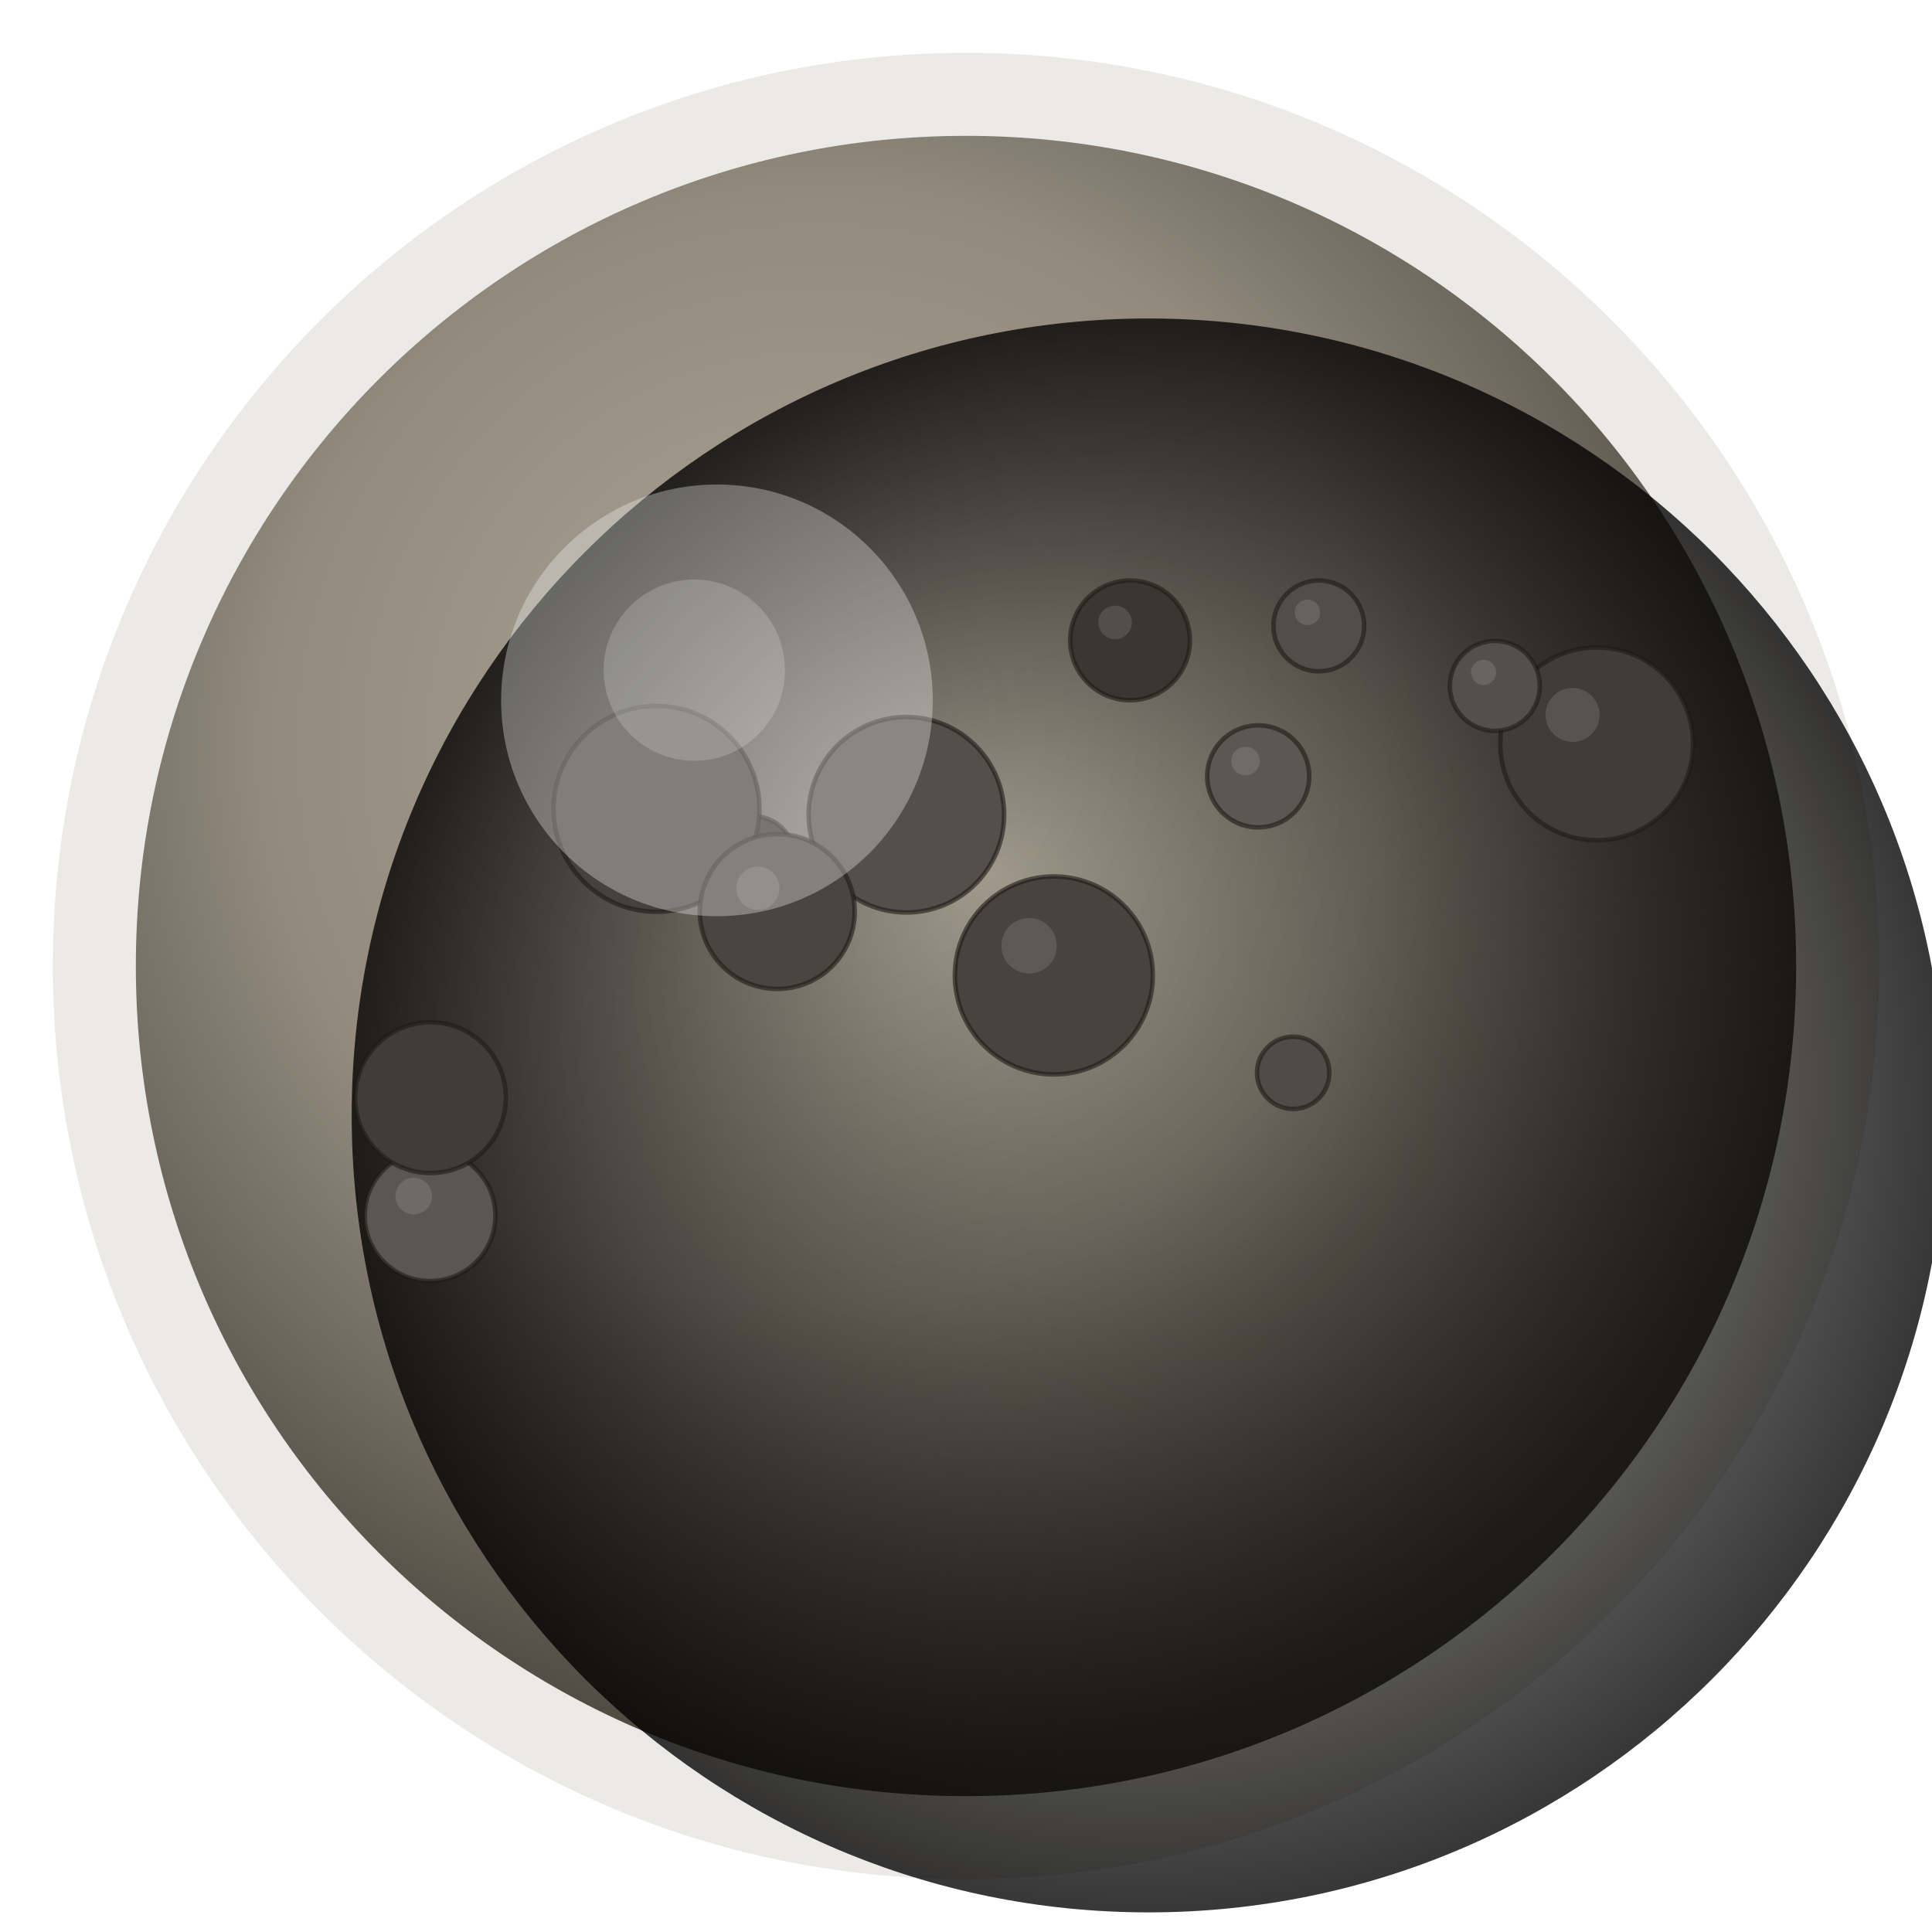
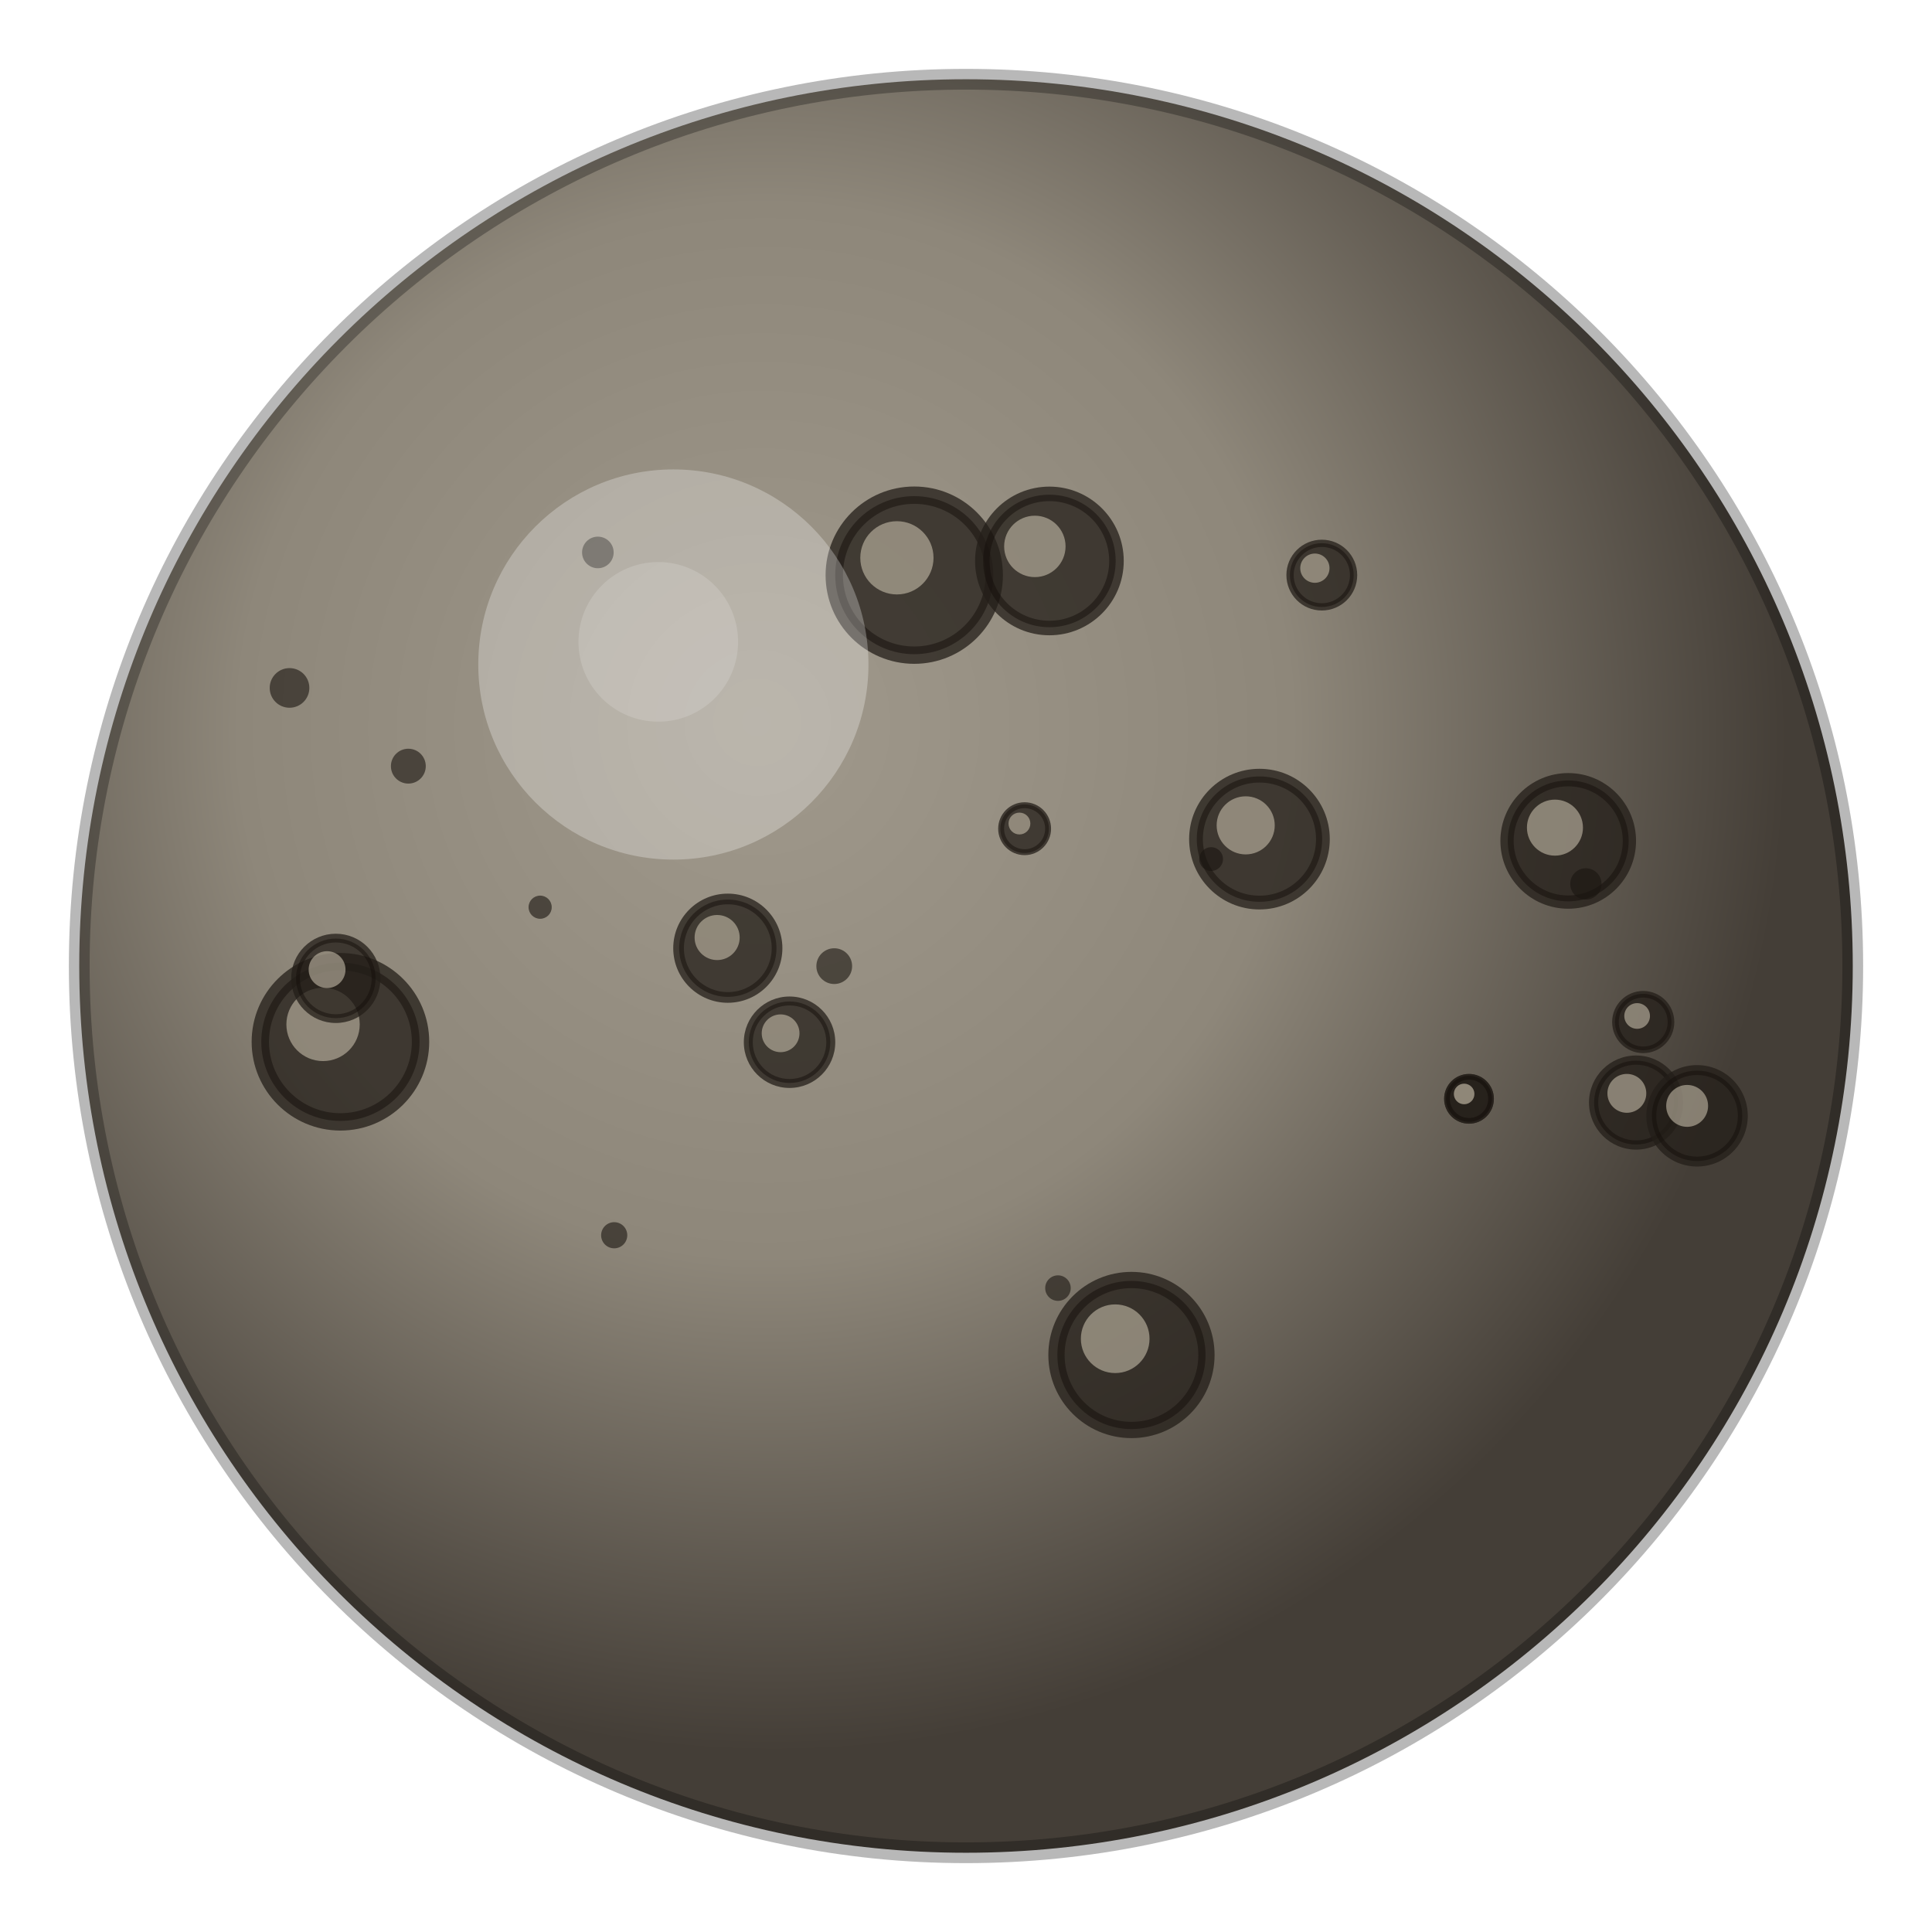
<svg xmlns="http://www.w3.org/2000/svg" width="512" height="512" viewBox="0 0 512 512">
  <defs>
-     <radialGradient id="bodyGrad2" cx="42%" cy="38%" r="62%" fx="40%" fy="35%">
-       <stop offset="0%" stop-color="rgb(170,163,150)" />
-       <stop offset="55%" stop-color="rgb(145,138,125)" />
-       <stop offset="100%" stop-color="rgb(75,70,62)" />
-     </radialGradient>
-     <radialGradient id="shade2" cx="50%" cy="50%" r="50%" fx="40%" fy="35%">
-       <stop offset="0%" stop-color="rgba(0,0,0,0.0)" />
-       <stop offset="70%" stop-color="rgba(0,0,0,0.55)" />
-       <stop offset="100%" stop-color="rgba(0,0,0,0.78)" />
+     <radialGradient id="bodyBarren2" cx="39%" cy="37%" r="58%" fx="38%" fy="36%">
+       <stop offset="0%" stop-color="rgb(160,153,140)" />
+       <stop offset="52%" stop-color="rgb(142,135,122)" />
+       <stop offset="100%" stop-color="rgb(68,62,55)" />
    </radialGradient>
  </defs>
-   <circle cx="256" cy="256" r="242" fill="rgba(150,140,120,0.18)" />
-   <circle cx="256" cy="256" r="220" fill="url(#bodyGrad2)" />
-   <ellipse cx="304.4" cy="295.6" rx="211.2" ry="211.2" fill="url(#shade2)" />
-   <circle cx="240.97" cy="219.506" r="11.337" fill="rgb(93,88,83)" stroke="rgba(30,25,20,0.6)" stroke-width="1.2" />
-   <circle cx="238.136" cy="216.105" r="3.174" fill="rgba(255,255,255,0.12)" />
-   <circle cx="342.705" cy="284.308" r="9.584" fill="rgb(80,75,70)" stroke="rgba(30,25,20,0.6)" stroke-width="1.2" />
-   <circle cx="240.204" cy="215.912" r="25.9" fill="rgb(84,79,74)" stroke="rgba(30,25,20,0.6)" stroke-width="1.2" />
-   <circle cx="199.374" cy="227.629" r="11.383" fill="rgb(57,52,47)" stroke="rgba(30,25,20,0.6)" stroke-width="1.2" />
-   <circle cx="196.528" cy="224.214" r="3.187" fill="rgba(255,255,255,0.12)" />
-   <circle cx="423.135" cy="197.13" r="25.547" fill="rgb(65,60,55)" stroke="rgba(30,25,20,0.6)" stroke-width="1.2" />
-   <circle cx="416.748" cy="189.466" r="7.153" fill="rgba(255,255,255,0.12)" />
-   <circle cx="396.153" cy="181.767" r="11.919" fill="rgb(84,79,74)" stroke="rgba(30,25,20,0.6)" stroke-width="1.2" />
-   <circle cx="393.173" cy="178.192" r="3.337" fill="rgba(255,255,255,0.12)" />
-   <circle cx="173.975" cy="214.355" r="27.278" fill="rgb(70,65,60)" stroke="rgba(30,25,20,0.6)" stroke-width="1.2" />
-   <circle cx="349.491" cy="165.88" r="12.027" fill="rgb(82,77,72)" stroke="rgba(30,25,20,0.6)" stroke-width="1.2" />
-   <circle cx="346.485" cy="162.272" r="3.367" fill="rgba(255,255,255,0.12)" />
-   <circle cx="113.972" cy="322.174" r="17.325" fill="rgb(91,86,81)" stroke="rgba(30,25,20,0.6)" stroke-width="1.2" />
-   <circle cx="109.641" cy="316.976" r="4.851" fill="rgba(255,255,255,0.12)" />
-   <circle cx="299.48" cy="169.707" r="15.865" fill="rgb(59,54,49)" stroke="rgba(30,25,20,0.6)" stroke-width="1.2" />
-   <circle cx="295.514" cy="164.948" r="4.442" fill="rgba(255,255,255,0.12)" />
-   <circle cx="205.986" cy="241.56" r="20.521" fill="rgb(74,69,64)" stroke="rgba(30,25,20,0.6)" stroke-width="1.2" />
-   <circle cx="200.856" cy="235.404" r="5.746" fill="rgba(255,255,255,0.12)" />
-   <circle cx="333.441" cy="205.742" r="13.518" fill="rgb(92,87,82)" stroke="rgba(30,25,20,0.6)" stroke-width="1.2" />
-   <circle cx="330.062" cy="201.687" r="3.785" fill="rgba(255,255,255,0.12)" />
-   <circle cx="279.279" cy="258.501" r="26.232" fill="rgb(72,67,62)" stroke="rgba(30,25,20,0.6)" stroke-width="1.2" />
-   <circle cx="272.72" cy="250.631" r="7.345" fill="rgba(255,255,255,0.12)" />
-   <circle cx="114.083" cy="290.891" r="19.977" fill="rgb(65,60,55)" stroke="rgba(30,25,20,0.6)" stroke-width="1.2" />
-   <circle cx="190.0" cy="185.6" r="57.2" fill="rgba(255,255,255,0.32)" />
-   <circle cx="184.0" cy="177.6" r="24.024" fill="rgba(255,255,255,0.18)" />
+   <circle cx="256" cy="256" r="235" fill="url(#bodyBarren2)" />
+   <circle cx="256" cy="256" r="235" fill="none" stroke="rgba(0,0,0,0.28)" stroke-width="5.5" />
+   <circle cx="389.302" cy="291.199" r="6.591" fill="rgba(35,30,25,0.75)" />
+   <circle cx="388.012" cy="289.91" r="2.723" fill="rgba(210,200,180,0.55)" />
+   <circle cx="389.302" cy="291.199" r="5.588" fill="none" stroke="rgba(20,15,10,0.5)" stroke-width="1.0" />
+   <circle cx="389.302" cy="291.199" r="6.591" fill="rgba(35,30,25,0.75)" />
+   <circle cx="388.012" cy="289.91" r="2.723" fill="rgba(210,200,180,0.55)" />
+   <circle cx="389.302" cy="291.199" r="5.588" fill="none" stroke="rgba(20,15,10,0.5)" stroke-width="1.0" />
+   <circle cx="433.573" cy="292.189" r="12.472" fill="rgba(35,30,25,0.75)" />
+   <circle cx="431.133" cy="289.749" r="5.151" fill="rgba(210,200,180,0.55)" />
+   <circle cx="433.573" cy="292.189" r="10.574" fill="none" stroke="rgba(20,15,10,0.5)" stroke-width="1.085" />
+   <circle cx="242.286" cy="152.424" r="23.495" fill="rgba(35,30,25,0.75)" />
+   <circle cx="237.69" cy="147.828" r="9.704" fill="rgba(210,200,180,0.55)" />
+   <circle cx="242.286" cy="152.424" r="19.92" fill="none" stroke="rgba(20,15,10,0.5)" stroke-width="2.043" />
+   <circle cx="299.848" cy="359.087" r="22.027" fill="rgba(35,30,25,0.75)" />
+   <circle cx="295.539" cy="354.778" r="9.098" fill="rgba(210,200,180,0.55)" />
+   <circle cx="299.848" cy="359.087" r="18.675" fill="none" stroke="rgba(20,15,10,0.5)" stroke-width="1.915" />
+   <circle cx="192.879" cy="251.284" r="14.463" fill="rgba(35,30,25,0.75)" />
+   <circle cx="190.05" cy="248.455" r="5.974" fill="rgba(210,200,180,0.55)" />
+   <circle cx="192.879" cy="251.284" r="12.262" fill="none" stroke="rgba(20,15,10,0.5)" stroke-width="1.258" />
+   <circle cx="90.217" cy="276.082" r="23.529" fill="rgba(35,30,25,0.75)" />
+   <circle cx="85.614" cy="271.479" r="9.719" fill="rgba(210,200,180,0.55)" />
+   <circle cx="90.217" cy="276.082" r="19.949" fill="none" stroke="rgba(20,15,10,0.5)" stroke-width="2.046" />
+   <circle cx="278.103" cy="148.656" r="19.7" fill="rgba(35,30,25,0.75)" />
+   <circle cx="274.248" cy="144.802" r="8.137" fill="rgba(210,200,180,0.55)" />
+   <circle cx="278.103" cy="148.656" r="16.703" fill="none" stroke="rgba(20,15,10,0.5)" stroke-width="1.713" />
+   <circle cx="435.468" cy="270.852" r="8.236" fill="rgba(35,30,25,0.75)" />
+   <circle cx="433.857" cy="269.241" r="3.402" fill="rgba(210,200,180,0.55)" />
+   <circle cx="435.468" cy="270.852" r="6.983" fill="none" stroke="rgba(20,15,10,0.5)" stroke-width="1.0" />
+   <circle cx="209.237" cy="276.201" r="12.116" fill="rgba(35,30,25,0.75)" />
+   <circle cx="206.867" cy="273.831" r="5.005" fill="rgba(210,200,180,0.55)" />
+   <circle cx="209.237" cy="276.201" r="10.272" fill="none" stroke="rgba(20,15,10,0.5)" stroke-width="1.054" />
+   <circle cx="333.769" cy="222.375" r="18.637" fill="rgba(35,30,25,0.75)" />
+   <circle cx="330.122" cy="218.729" r="7.698" fill="rgba(210,200,180,0.55)" />
+   <circle cx="333.769" cy="222.375" r="15.801" fill="none" stroke="rgba(20,15,10,0.5)" stroke-width="1.621" />
+   <circle cx="415.594" cy="222.847" r="17.975" fill="rgba(35,30,25,0.75)" />
+   <circle cx="412.077" cy="219.331" r="7.424" fill="rgba(210,200,180,0.55)" />
+   <circle cx="415.594" cy="222.847" r="15.239" fill="none" stroke="rgba(20,15,10,0.5)" stroke-width="1.563" />
+   <circle cx="350.292" cy="152.407" r="9.383" fill="rgba(35,30,25,0.75)" />
+   <circle cx="348.456" cy="150.571" r="3.876" fill="rgba(210,200,180,0.55)" />
+   <circle cx="350.292" cy="152.407" r="7.955" fill="none" stroke="rgba(20,15,10,0.5)" stroke-width="1.0" />
+   <circle cx="449.739" cy="295.703" r="13.442" fill="rgba(35,30,25,0.75)" />
+   <circle cx="447.109" cy="293.073" r="5.552" fill="rgba(210,200,180,0.55)" />
+   <circle cx="449.739" cy="295.703" r="11.397" fill="none" stroke="rgba(20,15,10,0.5)" stroke-width="1.169" />
+   <circle cx="271.534" cy="219.615" r="7.007" fill="rgba(35,30,25,0.75)" />
+   <circle cx="270.163" cy="218.244" r="2.894" fill="rgba(210,200,180,0.55)" />
+   <circle cx="271.534" cy="219.615" r="5.94" fill="none" stroke="rgba(20,15,10,0.5)" stroke-width="1.0" />
+   <circle cx="88.992" cy="259.276" r="11.828" fill="rgba(35,30,25,0.75)" />
+   <circle cx="86.678" cy="256.962" r="4.885" fill="rgba(210,200,180,0.55)" />
+   <circle cx="88.992" cy="259.276" r="10.028" fill="none" stroke="rgba(20,15,10,0.5)" stroke-width="1.029" />
+   <circle cx="108.216" cy="203.039" r="4.62" fill="rgba(25,20,15,0.6)" />
+   <circle cx="320.959" cy="227.664" r="3.152" fill="rgba(25,20,15,0.6)" />
+   <circle cx="158.44" cy="146.402" r="4.184" fill="rgba(25,20,15,0.6)" />
+   <circle cx="162.769" cy="327.355" r="3.465" fill="rgba(25,20,15,0.6)" />
+   <circle cx="143.144" cy="240.418" r="3.07" fill="rgba(25,20,15,0.6)" />
+   <circle cx="280.371" cy="341.361" r="3.382" fill="rgba(25,20,15,0.6)" />
+   <circle cx="221.083" cy="256.037" r="4.737" fill="rgba(25,20,15,0.6)" />
+   <circle cx="420.275" cy="234.242" r="4.148" fill="rgba(25,20,15,0.6)" />
+   <circle cx="76.728" cy="182.307" r="5.254" fill="rgba(25,20,15,0.6)" />
+   <circle cx="178.45" cy="176.1" r="51.7" fill="rgba(255,255,255,0.28)" />
+   <circle cx="174.45" cy="170.1" r="21.15" fill="rgba(255,255,255,0.15)" />
</svg>
